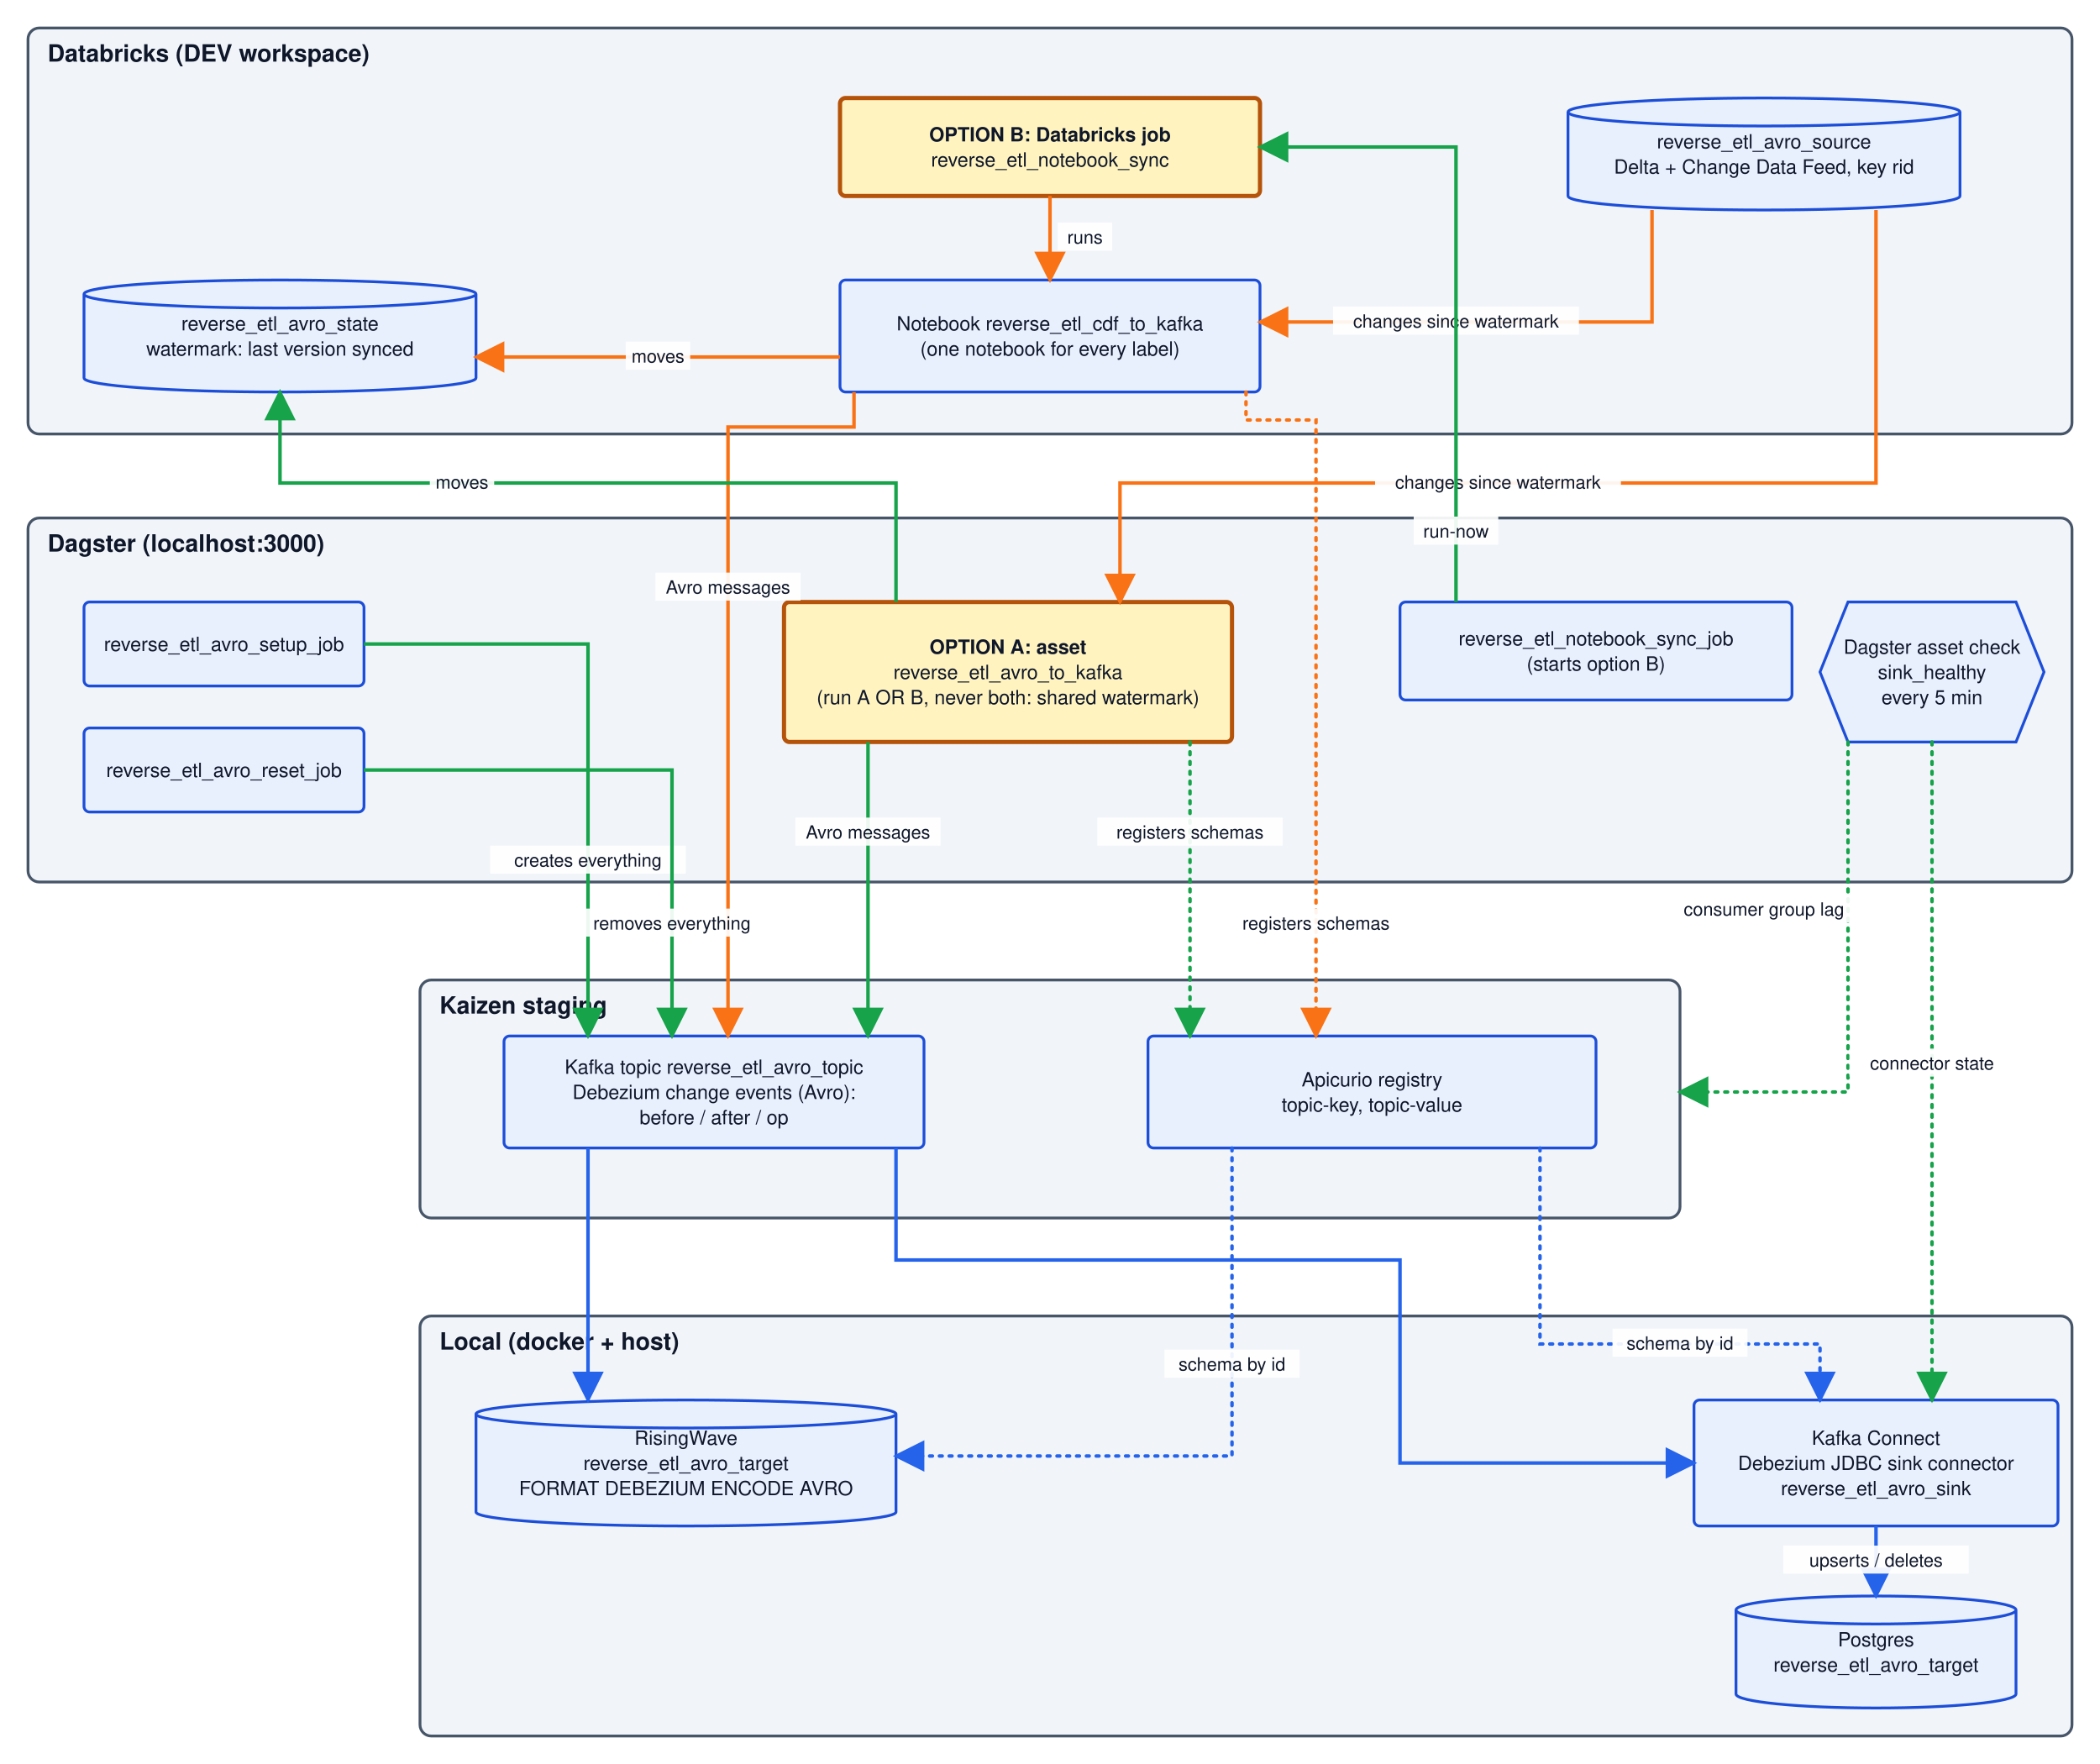
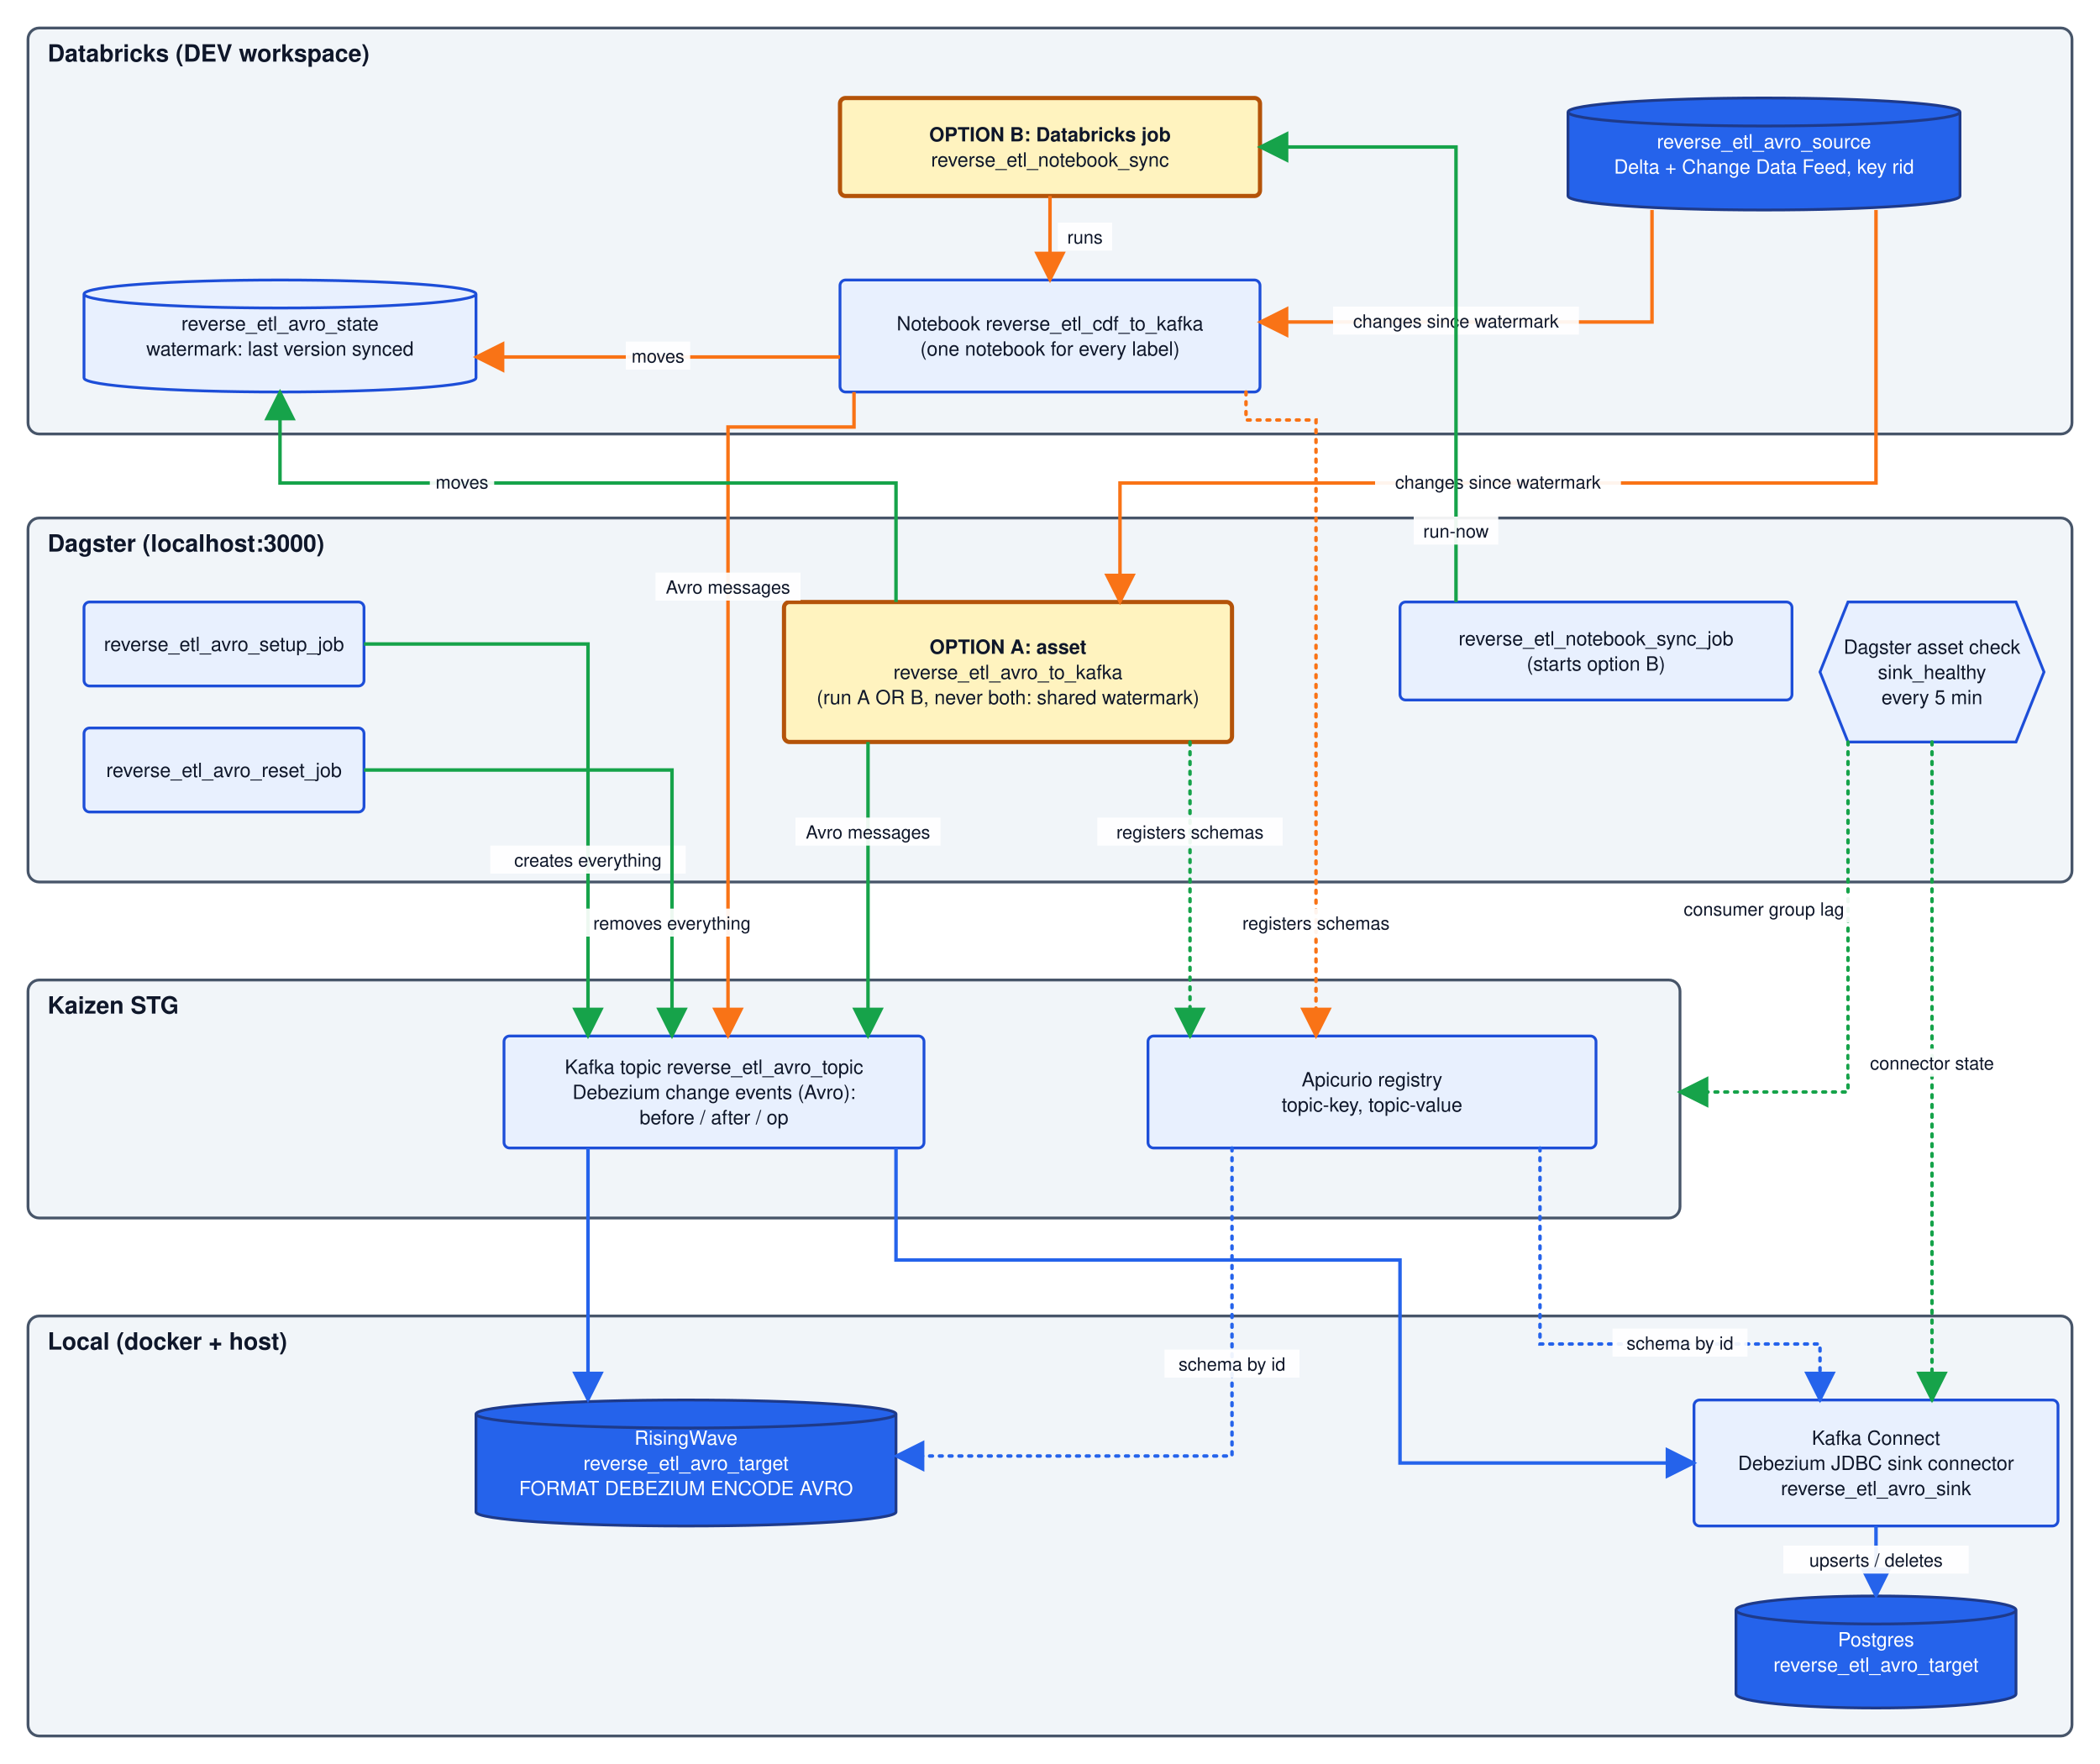
<svg xmlns="http://www.w3.org/2000/svg" width="1500" height="1260" viewBox="0 0 1500 1260" font-family="Helvetica, Arial, sans-serif">
  <rect width="1500" height="1260" fill="white" />
  <defs>
    <marker id="af97316" viewBox="0 0 10 10" refX="9" refY="5" markerWidth="9" markerHeight="9" orient="auto-start-reverse">
      <path d="M0,0 L10,5 L0,10 z" fill="#f97316" />
    </marker>
    <marker id="a16a34a" viewBox="0 0 10 10" refX="9" refY="5" markerWidth="9" markerHeight="9" orient="auto-start-reverse">
      <path d="M0,0 L10,5 L0,10 z" fill="#16a34a" />
    </marker>
    <marker id="a2563eb" viewBox="0 0 10 10" refX="9" refY="5" markerWidth="9" markerHeight="9" orient="auto-start-reverse">
      <path d="M0,0 L10,5 L0,10 z" fill="#2563eb" />
    </marker>
  </defs>
  <rect x="20" y="20" width="1460" height="290" rx="8" fill="#f1f5f9" stroke="#475569" stroke-width="2" />
  <text x="34" y="44" font-size="17" font-weight="700" fill="#0f172a">Databricks (DEV workspace)</text>
  <rect x="20" y="370" width="1460" height="260" rx="8" fill="#f1f5f9" stroke="#475569" stroke-width="2" />
  <text x="34" y="394" font-size="17" font-weight="700" fill="#0f172a">Dagster (localhost:3000)</text>
-   <rect x="300" y="700" width="900" height="170" rx="8" fill="#f1f5f9" stroke="#475569" stroke-width="2" />
-   <text x="314" y="724" font-size="17" font-weight="700" fill="#0f172a">Kaizen staging</text>
-   <rect x="300" y="940" width="1180" height="300" rx="8" fill="#f1f5f9" stroke="#475569" stroke-width="2" />
-   <text x="314" y="964" font-size="17" font-weight="700" fill="#0f172a">Local (docker + host)</text>
-   <path d="M1120,80 v60 a140.0,10 0 0 0 280,0 v-60 a140.0,10 0 0 0 -280,0 a140.0,10 0 0 0 280,0" fill="#e8f0fe" stroke="#1d4ed8" stroke-width="2" />
-   <text x="1260.0" y="106.0" font-size="14" text-anchor="middle" fill="#0f172a" font-weight="400">reverse_etl_avro_source</text>
-   <text x="1260.0" y="124.0" font-size="14" text-anchor="middle" fill="#0f172a" font-weight="400">Delta + Change Data Feed, key rid</text>
+   <rect x="20" y="700" width="1180" height="170" rx="8" fill="#f1f5f9" stroke="#475569" stroke-width="2" />
+   <text x="34" y="724" font-size="17" font-weight="700" fill="#0f172a">Kaizen STG</text>
+   <rect x="20" y="940" width="1460" height="300" rx="8" fill="#f1f5f9" stroke="#475569" stroke-width="2" />
+   <text x="34" y="964" font-size="17" font-weight="700" fill="#0f172a">Local (docker + host)</text>
+   <path d="M1120,80 v60 a140.0,10 0 0 0 280,0 v-60 a140.0,10 0 0 0 -280,0 a140.0,10 0 0 0 280,0" fill="#2563eb" stroke="#1e3a8a" stroke-width="2" />
+   <text x="1260.0" y="106.0" font-size="14" text-anchor="middle" fill="#ffffff" font-weight="400">reverse_etl_avro_source</text>
+   <text x="1260.0" y="124.0" font-size="14" text-anchor="middle" fill="#ffffff" font-weight="400">Delta + Change Data Feed, key rid</text>
  <path d="M60,210 v60 a140.0,10 0 0 0 280,0 v-60 a140.0,10 0 0 0 -280,0 a140.0,10 0 0 0 280,0" fill="#e8f0fe" stroke="#1d4ed8" stroke-width="2" />
  <text x="200.0" y="236.0" font-size="14" text-anchor="middle" fill="#0f172a" font-weight="400">reverse_etl_avro_state</text>
  <text x="200.0" y="254.0" font-size="14" text-anchor="middle" fill="#0f172a" font-weight="400">watermark: last version synced</text>
  <rect x="600" y="70" width="300" height="70" rx="4" fill="#fff3bf" stroke="#b45309" stroke-width="3" />
  <text x="750.0" y="101.0" font-size="14" text-anchor="middle" fill="#0f172a" font-weight="700">OPTION B: Databricks job</text>
  <text x="750.0" y="119.0" font-size="14" text-anchor="middle" fill="#0f172a" font-weight="400">reverse_etl_notebook_sync</text>
  <rect x="600" y="200" width="300" height="80" rx="4" fill="#e8f0fe" stroke="#1d4ed8" stroke-width="2" />
  <text x="750.0" y="236.0" font-size="14" text-anchor="middle" fill="#0f172a" font-weight="400">Notebook reverse_etl_cdf_to_kafka</text>
  <text x="750.0" y="254.0" font-size="14" text-anchor="middle" fill="#0f172a" font-weight="400">(one notebook for every label)</text>
  <rect x="60" y="430" width="200" height="60" rx="4" fill="#e8f0fe" stroke="#1d4ed8" stroke-width="2" />
  <text x="160.0" y="465.0" font-size="14" text-anchor="middle" fill="#0f172a" font-weight="400">reverse_etl_avro_setup_job</text>
  <rect x="60" y="520" width="200" height="60" rx="4" fill="#e8f0fe" stroke="#1d4ed8" stroke-width="2" />
  <text x="160.0" y="555.0" font-size="14" text-anchor="middle" fill="#0f172a" font-weight="400">reverse_etl_avro_reset_job</text>
  <rect x="560" y="430" width="320" height="100" rx="4" fill="#fff3bf" stroke="#b45309" stroke-width="3" />
  <text x="720.0" y="467.0" font-size="14" text-anchor="middle" fill="#0f172a" font-weight="700">OPTION A: asset</text>
  <text x="720.0" y="485.0" font-size="14" text-anchor="middle" fill="#0f172a" font-weight="400">reverse_etl_avro_to_kafka</text>
  <text x="720.0" y="503.0" font-size="14" text-anchor="middle" fill="#0f172a" font-weight="400">(run A OR B, never both: shared watermark)</text>
  <rect x="1000" y="430" width="280" height="70" rx="4" fill="#e8f0fe" stroke="#1d4ed8" stroke-width="2" />
  <text x="1140.0" y="461.0" font-size="14" text-anchor="middle" fill="#0f172a" font-weight="400">reverse_etl_notebook_sync_job</text>
  <text x="1140.0" y="479.0" font-size="14" text-anchor="middle" fill="#0f172a" font-weight="400">(starts option B)</text>
  <polygon points="1320,430 1440,430 1460,480.0 1440,530 1320,530 1300,480.0" fill="#e8f0fe" stroke="#1d4ed8" stroke-width="2" />
  <text x="1380.0" y="467.0" font-size="14" text-anchor="middle" fill="#0f172a" font-weight="400">Dagster asset check</text>
  <text x="1380.0" y="485.0" font-size="14" text-anchor="middle" fill="#0f172a" font-weight="400">sink_healthy</text>
  <text x="1380.0" y="503.0" font-size="14" text-anchor="middle" fill="#0f172a" font-weight="400">every 5 min</text>
  <rect x="360" y="740" width="300" height="80" rx="4" fill="#e8f0fe" stroke="#1d4ed8" stroke-width="2" />
  <text x="510.0" y="767.0" font-size="14" text-anchor="middle" fill="#0f172a" font-weight="400">Kafka topic reverse_etl_avro_topic</text>
  <text x="510.0" y="785.0" font-size="14" text-anchor="middle" fill="#0f172a" font-weight="400">Debezium change events (Avro):</text>
  <text x="510.0" y="803.0" font-size="14" text-anchor="middle" fill="#0f172a" font-weight="400">before / after / op</text>
  <rect x="820" y="740" width="320" height="80" rx="4" fill="#e8f0fe" stroke="#1d4ed8" stroke-width="2" />
  <text x="980.0" y="776.0" font-size="14" text-anchor="middle" fill="#0f172a" font-weight="400">Apicurio registry</text>
  <text x="980.0" y="794.0" font-size="14" text-anchor="middle" fill="#0f172a" font-weight="400">topic-key, topic-value</text>
-   <path d="M340,1010 v70 a150.0,10 0 0 0 300,0 v-70 a150.0,10 0 0 0 -300,0 a150.0,10 0 0 0 300,0" fill="#e8f0fe" stroke="#1d4ed8" stroke-width="2" />
-   <text x="490.0" y="1032.0" font-size="14" text-anchor="middle" fill="#0f172a" font-weight="400">RisingWave</text>
-   <text x="490.0" y="1050.0" font-size="14" text-anchor="middle" fill="#0f172a" font-weight="400">reverse_etl_avro_target</text>
-   <text x="490.0" y="1068.0" font-size="14" text-anchor="middle" fill="#0f172a" font-weight="400">FORMAT DEBEZIUM ENCODE AVRO</text>
+   <path d="M340,1010 v70 a150.0,10 0 0 0 300,0 v-70 a150.0,10 0 0 0 -300,0 a150.0,10 0 0 0 300,0" fill="#2563eb" stroke="#1e3a8a" stroke-width="2" />
+   <text x="490.0" y="1032.0" font-size="14" text-anchor="middle" fill="#ffffff" font-weight="400">RisingWave</text>
+   <text x="490.0" y="1050.0" font-size="14" text-anchor="middle" fill="#ffffff" font-weight="400">reverse_etl_avro_target</text>
+   <text x="490.0" y="1068.0" font-size="14" text-anchor="middle" fill="#ffffff" font-weight="400">FORMAT DEBEZIUM ENCODE AVRO</text>
  <rect x="1210" y="1000" width="260" height="90" rx="4" fill="#e8f0fe" stroke="#1d4ed8" stroke-width="2" />
  <text x="1340.0" y="1032.0" font-size="14" text-anchor="middle" fill="#0f172a" font-weight="400">Kafka Connect</text>
  <text x="1340.0" y="1050.0" font-size="14" text-anchor="middle" fill="#0f172a" font-weight="400">Debezium JDBC sink connector</text>
  <text x="1340.0" y="1068.0" font-size="14" text-anchor="middle" fill="#0f172a" font-weight="400">reverse_etl_avro_sink</text>
-   <path d="M1240,1150 v60 a100.0,10 0 0 0 200,0 v-60 a100.0,10 0 0 0 -200,0 a100.0,10 0 0 0 200,0" fill="#e8f0fe" stroke="#1d4ed8" stroke-width="2" />
-   <text x="1340.0" y="1176.0" font-size="14" text-anchor="middle" fill="#0f172a" font-weight="400">Postgres</text>
-   <text x="1340.0" y="1194.0" font-size="14" text-anchor="middle" fill="#0f172a" font-weight="400">reverse_etl_avro_target</text>
+   <path d="M1240,1150 v60 a100.0,10 0 0 0 200,0 v-60 a100.0,10 0 0 0 -200,0 a100.0,10 0 0 0 200,0" fill="#2563eb" stroke="#1e3a8a" stroke-width="2" />
+   <text x="1340.0" y="1176.0" font-size="14" text-anchor="middle" fill="#ffffff" font-weight="400">Postgres</text>
+   <text x="1340.0" y="1194.0" font-size="14" text-anchor="middle" fill="#ffffff" font-weight="400">reverse_etl_avro_target</text>
  <path d="M1180,150 L1180,230 L900,230" fill="none" stroke="#f97316" stroke-width="2.5" marker-end="url(#af97316)" />
  <rect x="952.2" y="219" width="175.6" height="20" fill="white" opacity="0.92" />
  <text x="1040" y="234" font-size="13" text-anchor="middle" fill="#0f172a">changes since watermark</text>
  <path d="M750,140 L750,200" fill="none" stroke="#f97316" stroke-width="2.5" marker-end="url(#af97316)" />
  <rect x="755.6" y="159" width="38.8" height="20" fill="white" opacity="0.92" />
  <text x="775" y="174" font-size="13" text-anchor="middle" fill="#0f172a">runs</text>
  <path d="M600,255 L340,255" fill="none" stroke="#f97316" stroke-width="2.5" marker-end="url(#af97316)" />
  <rect x="447.0" y="244" width="46.0" height="20" fill="white" opacity="0.92" />
  <text x="470" y="259" font-size="13" text-anchor="middle" fill="#0f172a">moves</text>
  <path d="M1340,150 L1340,345 L800,345 L800,430" fill="none" stroke="#f97316" stroke-width="2.5" marker-end="url(#af97316)" />
  <rect x="982.2" y="334" width="175.6" height="20" fill="white" opacity="0.92" />
  <text x="1070" y="349" font-size="13" text-anchor="middle" fill="#0f172a">changes since watermark</text>
  <path d="M610,280 L610,305 L520,305 L520,740" fill="none" stroke="#f97316" stroke-width="2.5" marker-end="url(#af97316)" />
  <rect x="468.2" y="409" width="103.6" height="20" fill="white" opacity="0.92" />
  <text x="520" y="424" font-size="13" text-anchor="middle" fill="#0f172a">Avro messages</text>
  <path d="M890,280 L890,300 L940,300 L940,740" fill="none" stroke="#f97316" stroke-width="2.5" stroke-dasharray="2 5" stroke-linecap="round" marker-end="url(#af97316)" />
  <rect x="873.8" y="649" width="132.4" height="20" fill="white" opacity="0.92" />
  <text x="940" y="664" font-size="13" text-anchor="middle" fill="#0f172a">registers schemas</text>
  <path d="M640,430 L640,345 L200,345 L200,280" fill="none" stroke="#16a34a" stroke-width="2.5" marker-end="url(#a16a34a)" />
  <rect x="307.0" y="334" width="46.0" height="20" fill="white" opacity="0.92" />
  <text x="330" y="349" font-size="13" text-anchor="middle" fill="#0f172a">moves</text>
  <path d="M1040,430 L1040,105 L900,105" fill="none" stroke="#16a34a" stroke-width="2.5" marker-end="url(#a16a34a)" />
  <rect x="1009.8" y="369" width="60.4" height="20" fill="white" opacity="0.92" />
  <text x="1040" y="384" font-size="13" text-anchor="middle" fill="#0f172a">run-now</text>
  <path d="M260,460 L420,460 L420,740" fill="none" stroke="#16a34a" stroke-width="2.5" marker-end="url(#a16a34a)" />
  <rect x="350.2" y="604" width="139.6" height="20" fill="white" opacity="0.92" />
  <text x="420" y="619" font-size="13" text-anchor="middle" fill="#0f172a">creates everything</text>
  <path d="M260,550 L480,550 L480,740" fill="none" stroke="#16a34a" stroke-width="2.5" marker-end="url(#a16a34a)" />
  <rect x="410.2" y="649" width="139.6" height="20" fill="white" opacity="0.92" />
  <text x="480" y="664" font-size="13" text-anchor="middle" fill="#0f172a">removes everything</text>
  <path d="M620,530 L620,740" fill="none" stroke="#16a34a" stroke-width="2.5" marker-end="url(#a16a34a)" />
  <rect x="568.2" y="584" width="103.6" height="20" fill="white" opacity="0.92" />
  <text x="620" y="599" font-size="13" text-anchor="middle" fill="#0f172a">Avro messages</text>
  <path d="M850,530 L850,740" fill="none" stroke="#16a34a" stroke-width="2.5" stroke-dasharray="2 5" stroke-linecap="round" marker-end="url(#a16a34a)" />
  <rect x="783.8" y="584" width="132.4" height="20" fill="white" opacity="0.92" />
  <text x="850" y="599" font-size="13" text-anchor="middle" fill="#0f172a">registers schemas</text>
  <path d="M1320,530 L1320,780 L1200,780" fill="none" stroke="#16a34a" stroke-width="2.5" stroke-dasharray="2 5" stroke-linecap="round" marker-end="url(#a16a34a)" />
  <rect x="1190.2" y="639" width="139.6" height="20" fill="white" opacity="0.92" />
  <text x="1260" y="654" font-size="13" text-anchor="middle" fill="#0f172a">consumer group lag</text>
  <path d="M1380,530 L1380,1000" fill="none" stroke="#16a34a" stroke-width="2.5" stroke-dasharray="2 5" stroke-linecap="round" marker-end="url(#a16a34a)" />
  <rect x="1321.0" y="749" width="118.0" height="20" fill="white" opacity="0.92" />
  <text x="1380" y="764" font-size="13" text-anchor="middle" fill="#0f172a">connector state</text>
  <path d="M420,820 L420,1000" fill="none" stroke="#2563eb" stroke-width="2.5" marker-end="url(#a2563eb)" />
  <path d="M640,820 L640,900 L1000,900 L1000,1045 L1210,1045" fill="none" stroke="#2563eb" stroke-width="2.5" marker-end="url(#a2563eb)" />
  <path d="M880,820 L880,1040 L640,1040" fill="none" stroke="#2563eb" stroke-width="2.5" stroke-dasharray="2 5" stroke-linecap="round" marker-end="url(#a2563eb)" />
  <rect x="831.8" y="964" width="96.4" height="20" fill="white" opacity="0.92" />
  <text x="880" y="979" font-size="13" text-anchor="middle" fill="#0f172a">schema by id</text>
  <path d="M1100,820 L1100,960 L1300,960 L1300,1000" fill="none" stroke="#2563eb" stroke-width="2.5" stroke-dasharray="2 5" stroke-linecap="round" marker-end="url(#a2563eb)" />
  <rect x="1151.8" y="949" width="96.4" height="20" fill="white" opacity="0.92" />
  <text x="1200" y="964" font-size="13" text-anchor="middle" fill="#0f172a">schema by id</text>
  <path d="M1340,1090 L1340,1140" fill="none" stroke="#2563eb" stroke-width="2.5" marker-end="url(#a2563eb)" />
  <rect x="1273.8" y="1104" width="132.4" height="20" fill="white" opacity="0.92" />
  <text x="1340" y="1119" font-size="13" text-anchor="middle" fill="#0f172a">upserts / deletes</text>
</svg>
